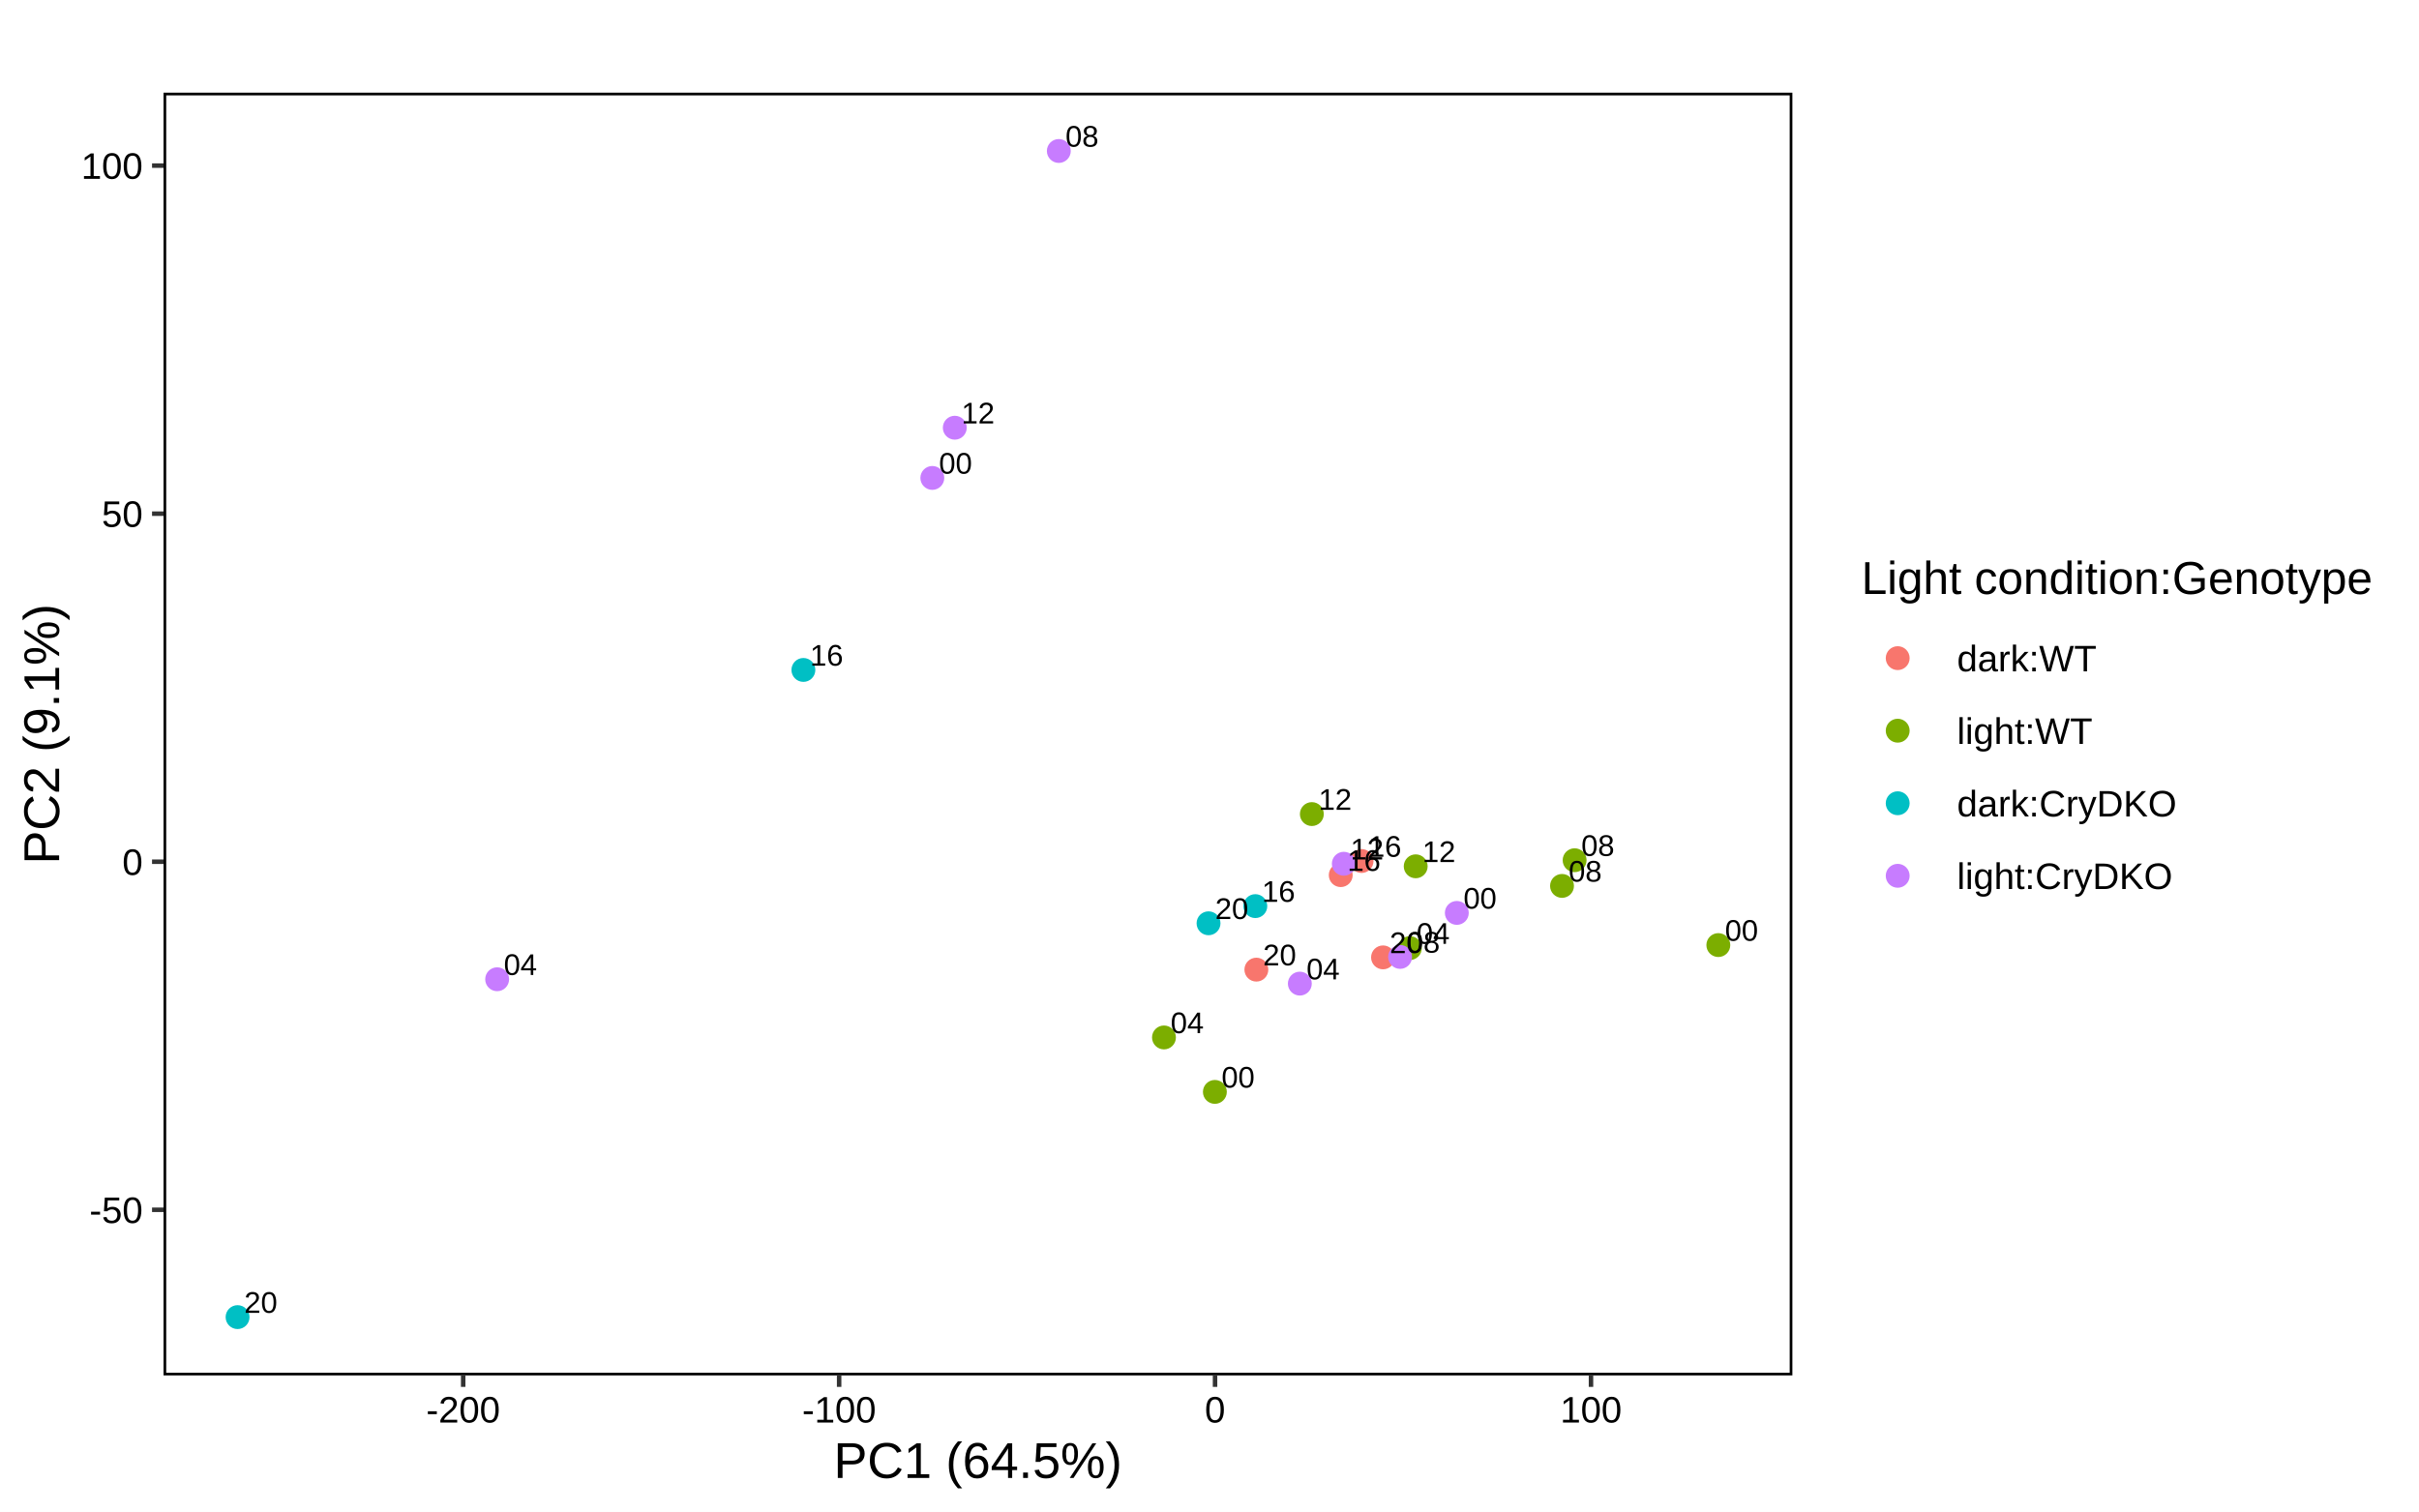
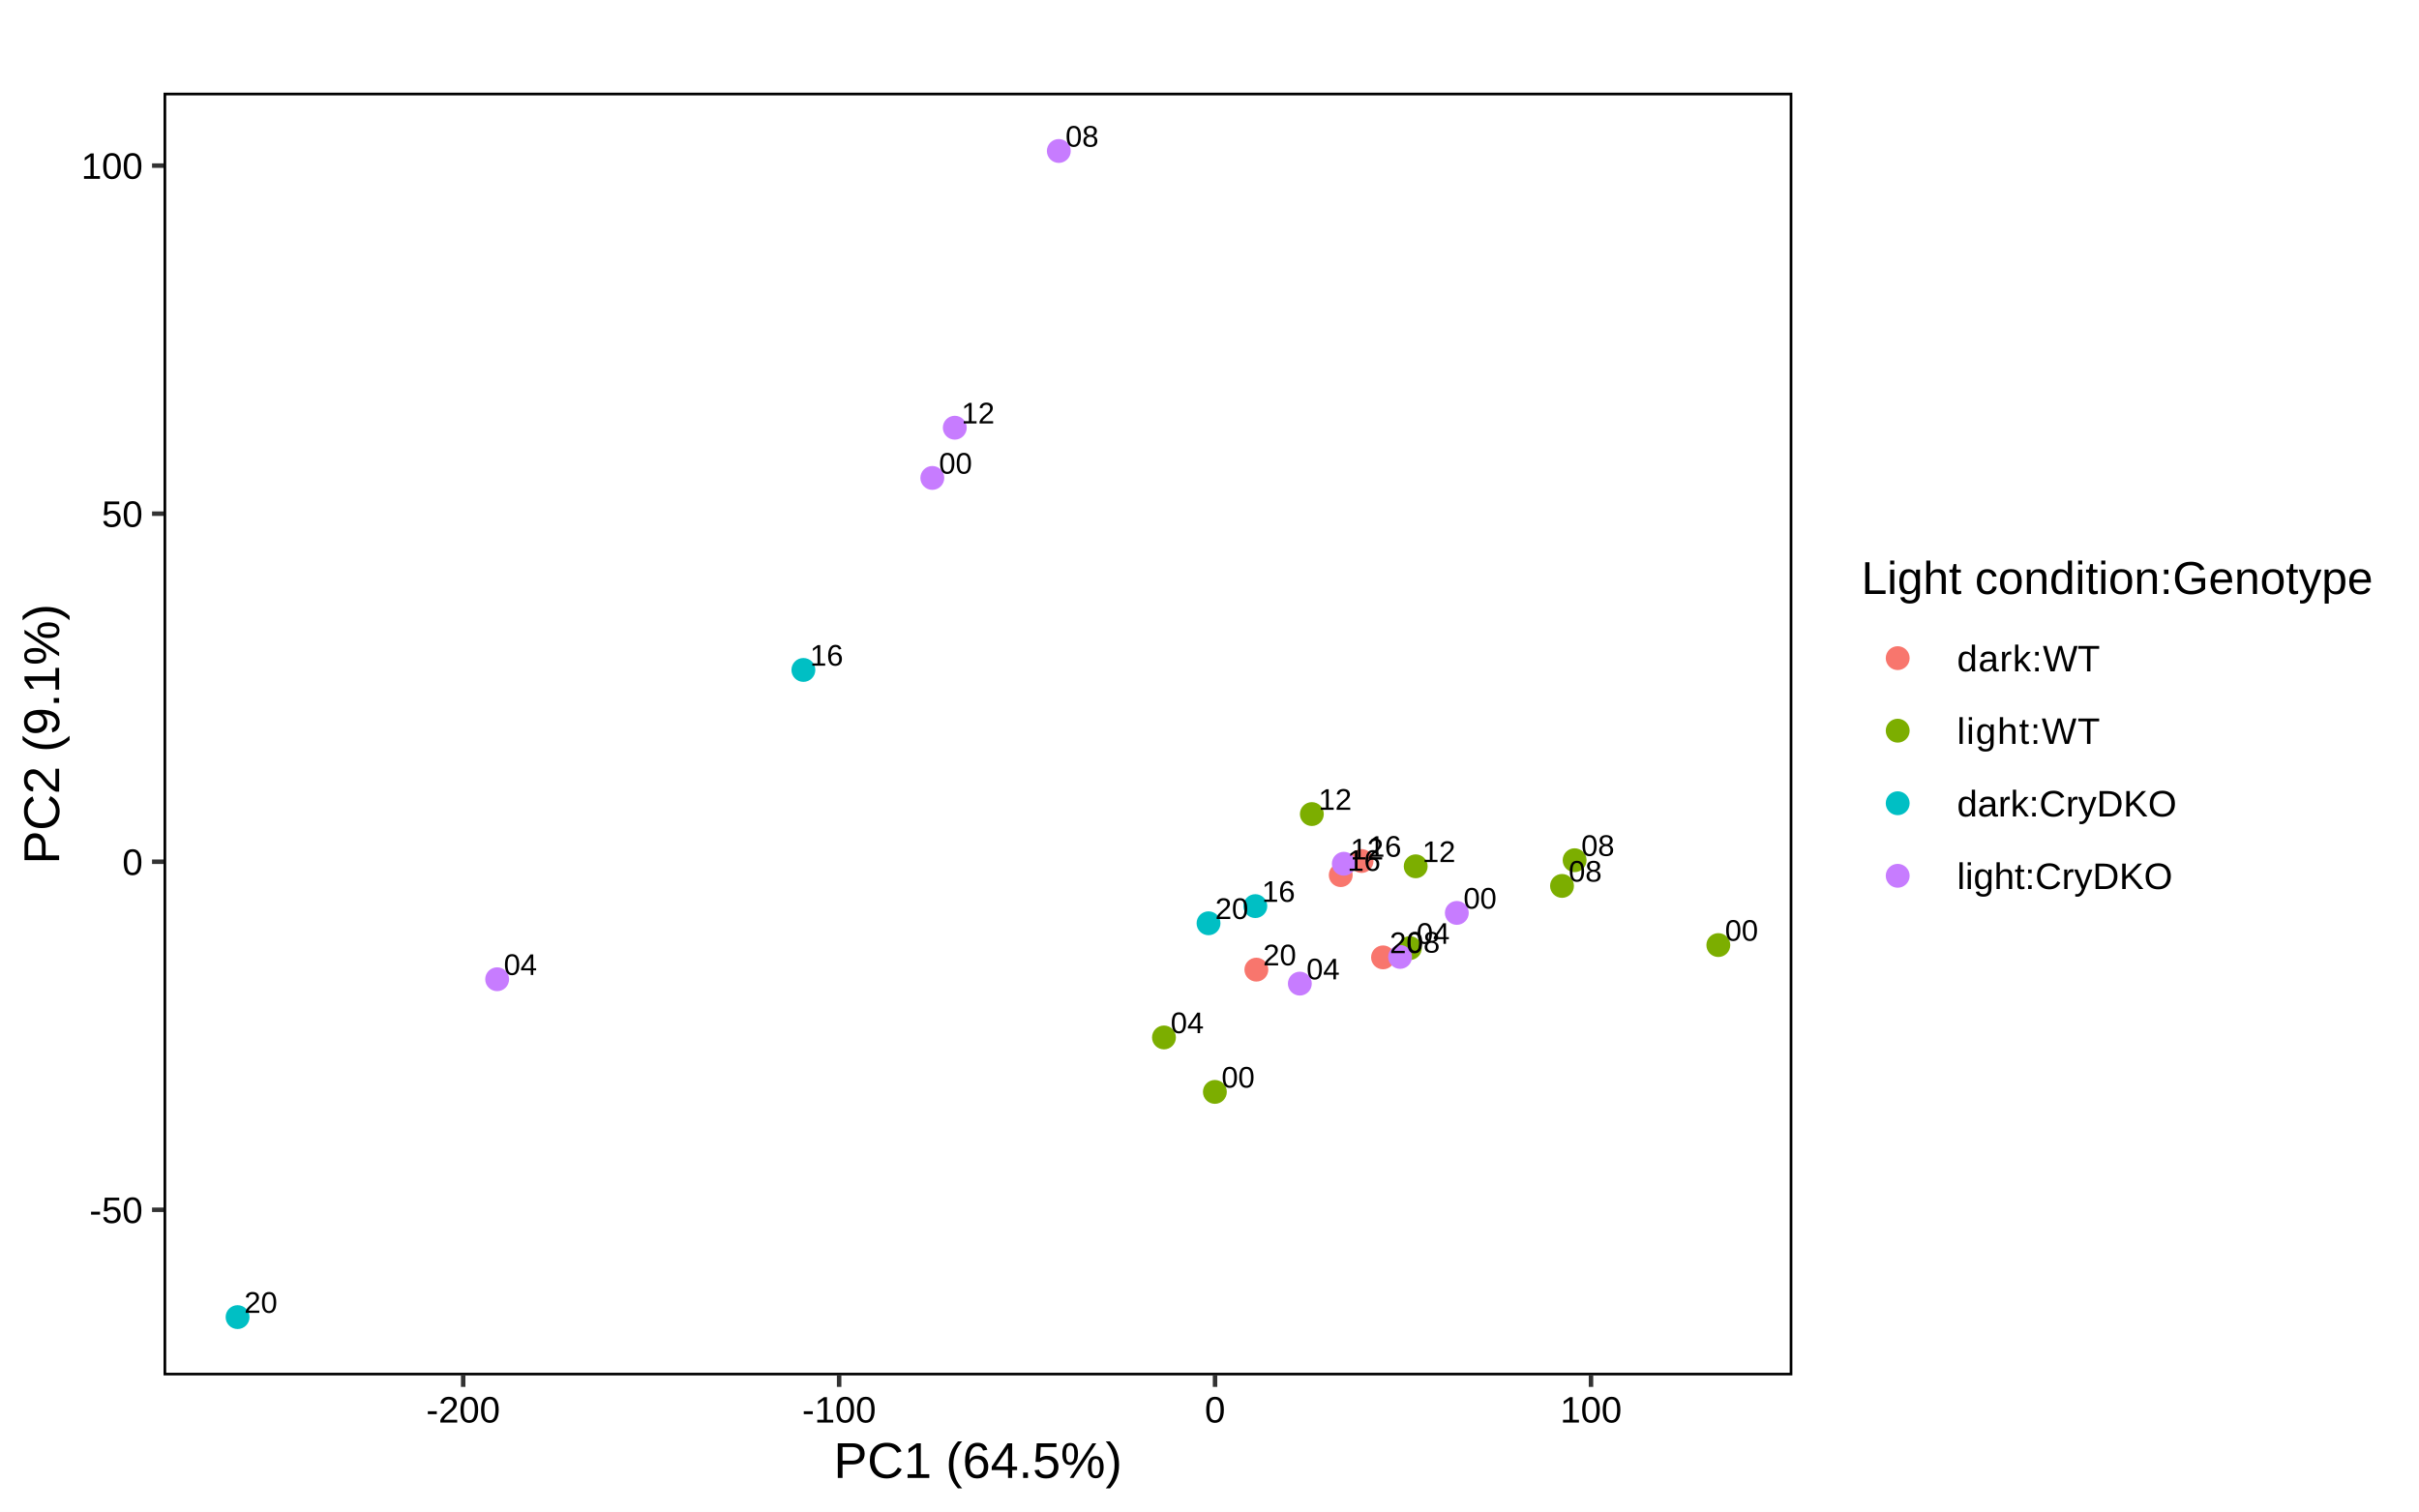
- <svg xmlns="http://www.w3.org/2000/svg" width="576.00pt" height="360.00pt" viewBox="0 0 576.00 360.00">
-   <g class="svglite">
-     <defs>
-       <style type="text/css">
-     .svglite line, .svglite polyline, .svglite polygon, .svglite path, .svglite rect, .svglite circle {
-       fill: none;
-       stroke: #000000;
-       stroke-linecap: round;
-       stroke-linejoin: round;
-       stroke-miterlimit: 10.00;
-     }
-     .svglite text {
-       white-space: pre;
-     }
-     .svglite g.glyphgroup path {
-       fill: inherit;
-       stroke: none;
-     }
-   </style>
-     </defs>
-     <rect width="100%" height="100%" style="stroke: none; fill: #FFFFFF;" />
-     <defs>
-       <clipPath id="cpMC4wMHw1NzYuMDB8MC4wMHwzNjAuMDA=">
-         <rect x="0.00" y="0.00" width="576.00" height="360.00" />
-       </clipPath>
-     </defs>
-     <g clip-path="url(#cpMC4wMHw1NzYuMDB8MC4wMHwzNjAuMDA=)">
-       <rect x="0.00" y="0.00" width="576.00" height="360.00" style="stroke-width: 1.07; stroke: #FFFFFF; fill: #FFFFFF;" />
+ <svg xmlns="http://www.w3.org/2000/svg" id="Layer_1" version="1.1" viewBox="0 0 576 360">
+   <defs>
+     <style>
+       .st0, .st1, .st2 {
+         fill: none;
+       }
+ 
+       .st3 {
+         font-size: 11px;
+       }
+ 
+       .st3, .st4, .st5, .st6 {
+         font-family: ArialMT, Arial;
+         isolation: isolate;
+       }
+ 
+       .st7 {
+         fill: #c77cff;
+         stroke: #c77cff;
+       }
+ 
+       .st7, .st8, .st1, .st2, .st9, .st10, .st11 {
+         stroke-linejoin: round;
+       }
+ 
+       .st7, .st8, .st2, .st9, .st10, .st11 {
+         stroke-linecap: round;
+       }
+ 
+       .st7, .st9, .st10, .st11 {
+         stroke-width: .71px;
+       }
+ 
+       .st8 {
+         stroke: #fff;
+       }
+ 
+       .st8, .st1 {
+         stroke-width: 1.07px;
+       }
+ 
+       .st8, .st12 {
+         fill: #fff;
+       }
+ 
+       .st4 {
+         font-size: 12px;
+       }
+ 
+       .st1 {
+         stroke: #333;
+       }
+ 
+       .st13 {
+         clip-path: url(#clippath-1);
+       }
+ 
+       .st14 {
+         clip-path: url(#clippath-2);
+       }
+ 
+       .st2 {
+         stroke: #000;
+         stroke-width: 1.28px;
+       }
+ 
+       .st9 {
+         fill: #00bfc4;
+         stroke: #00bfc4;
+       }
+ 
+       .st5 {
+         font-size: 8.8px;
+       }
+ 
+       .st10 {
+         fill: #7cae00;
+         stroke: #7cae00;
+       }
+ 
+       .st11 {
+         fill: #f8766d;
+         stroke: #f8766d;
+       }
+ 
+       .st15 {
+         clip-path: url(#clippath);
+       }
+ 
+       .st6 {
+         font-size: 7.11px;
+       }
+ 
+       .st16 {
+         letter-spacing: .02em;
+       }
+ 
+       .st17 {
+         letter-spacing: .03em;
+       }
+ 
+       .st18 {
+         letter-spacing: .01em;
+       }
+     </style>
+     <clipPath id="clippath">
+       <rect class="st0" y="0" width="576" height="360" />
+     </clipPath>
+     <clipPath id="clippath-1">
+       <rect class="st0" x="38.94" y="22.08" width="387.85" height="305.51" />
+     </clipPath>
+     <clipPath id="clippath-2">
+       <rect class="st0" y="0" width="576" height="360" />
+     </clipPath>
+   </defs>
+   <rect class="st12" y="0" width="576" height="360" />
+   <g class="st15">
+     <rect class="st8" y="0" width="576" height="360" />
+   </g>
+   <g class="st13">
+     <g>
+       <rect class="st12" x="38.94" y="22.08" width="387.85" height="305.51" />
+       <circle class="st10" cx="289.28" cy="260.06" r="2.49" />
+       <circle class="st10" cx="409.16" cy="225.09" r="2.49" />
+       <circle class="st10" cx="277.16" cy="247.09" r="2.49" />
+       <circle class="st10" cx="335.71" cy="225.81" r="2.49" />
+       <circle class="st10" cx="374.94" cy="204.88" r="2.49" />
+       <circle class="st10" cx="371.94" cy="211" r="2.49" />
+       <circle class="st10" cx="312.37" cy="193.89" r="2.49" />
+       <circle class="st10" cx="337.1" cy="206.33" r="2.49" />
+       <circle class="st11" cx="324.21" cy="205.07" r="2.49" />
+       <circle class="st11" cx="319.25" cy="208.43" r="2.49" />
+       <circle class="st11" cx="299.16" cy="230.94" r="2.49" />
+       <circle class="st11" cx="329.32" cy="228.02" r="2.49" />
+       <circle class="st7" cx="222" cy="113.83" r="2.49" />
+       <circle class="st7" cx="346.89" cy="217.43" r="2.49" />
+       <circle class="st7" cx="118.38" cy="233.23" r="2.49" />
+       <circle class="st7" cx="309.51" cy="234.27" r="2.49" />
+       <circle class="st7" cx="252.12" cy="35.96" r="2.49" />
+       <circle class="st7" cx="333.39" cy="227.91" r="2.49" />
+       <circle class="st7" cx="227.35" cy="101.87" r="2.49" />
+       <circle class="st7" cx="319.98" cy="205.72" r="2.49" />
+       <circle class="st9" cx="191.3" cy="159.56" r="2.49" />
+       <circle class="st9" cx="298.91" cy="215.81" r="2.49" />
+       <circle class="st9" cx="56.57" cy="313.7" r="2.49" />
+       <circle class="st9" cx="287.77" cy="219.9" r="2.49" />
+       <text class="st6" transform="translate(290.86 259.04)">
+         <tspan x="0" y="0">00</tspan>
+       </text>
+       <text class="st6" transform="translate(410.74 224.07)">
+         <tspan x="0" y="0">00</tspan>
+       </text>
+       <text class="st6" transform="translate(278.74 246.07)">
+         <tspan x="0" y="0">04</tspan>
+       </text>
+       <text class="st6" transform="translate(337.29 224.79)">
+         <tspan x="0" y="0">04</tspan>
+       </text>
+       <text class="st6" transform="translate(376.52 203.86)">
+         <tspan x="0" y="0">08</tspan>
+       </text>
+       <text class="st6" transform="translate(373.52 209.98)">
+         <tspan x="0" y="0">08</tspan>
+       </text>
+       <text class="st6" transform="translate(313.96 192.87)">
+         <tspan x="0" y="0">12</tspan>
+       </text>
+       <text class="st6" transform="translate(338.68 205.31)">
+         <tspan x="0" y="0">12</tspan>
+       </text>
+       <text class="st6" transform="translate(325.79 204.06)">
+         <tspan x="0" y="0">16</tspan>
+       </text>
+       <text class="st6" transform="translate(320.83 207.42)">
+         <tspan x="0" y="0">16</tspan>
+       </text>
+       <text class="st6" transform="translate(300.75 229.92)">
+         <tspan x="0" y="0">20</tspan>
+       </text>
+       <text class="st6" transform="translate(330.9 227)">
+         <tspan x="0" y="0">20</tspan>
+       </text>
+       <text class="st6" transform="translate(223.58 112.82)">
+         <tspan x="0" y="0">00</tspan>
+       </text>
+       <text class="st6" transform="translate(348.47 216.41)">
+         <tspan x="0" y="0">00</tspan>
+       </text>
+       <text class="st6" transform="translate(119.96 232.21)">
+         <tspan x="0" y="0">04</tspan>
+       </text>
+       <text class="st6" transform="translate(311.09 233.26)">
+         <tspan x="0" y="0">04</tspan>
+       </text>
+       <text class="st6" transform="translate(253.7 34.94)">
+         <tspan x="0" y="0">08</tspan>
+       </text>
+       <text class="st6" transform="translate(334.97 226.89)">
+         <tspan x="0" y="0">08</tspan>
+       </text>
+       <text class="st6" transform="translate(228.93 100.85)">
+         <tspan x="0" y="0">12</tspan>
+       </text>
+       <text class="st6" transform="translate(321.56 204.7)">
+         <tspan x="0" y="0">12</tspan>
+       </text>
+       <text class="st6" transform="translate(192.88 158.54)">
+         <tspan x="0" y="0">16</tspan>
+       </text>
+       <text class="st6" transform="translate(300.49 214.79)">
+         <tspan x="0" y="0">16</tspan>
+       </text>
+       <text class="st6" transform="translate(58.15 312.68)">
+         <tspan x="0" y="0">20</tspan>
+       </text>
+       <text class="st6" transform="translate(289.35 218.88)">
+         <tspan x="0" y="0">20</tspan>
+       </text>
+       <rect class="st2" x="38.94" y="22.08" width="387.85" height="305.51" />
    </g>
-     <defs>
-       <clipPath id="cpMzguOTR8NDI2Ljc5fDIyLjA4fDMyNy41OA==">
-         <rect x="38.94" y="22.08" width="387.85" height="305.51" />
-       </clipPath>
-     </defs>
-     <g clip-path="url(#cpMzguOTR8NDI2Ljc5fDIyLjA4fDMyNy41OA==)">
-       <rect x="38.94" y="22.08" width="387.85" height="305.51" style="stroke-width: 1.07; stroke: none; fill: #FFFFFF;" />
-       <circle cx="289.28" cy="260.06" r="2.49" style="stroke-width: 0.71; stroke: #7CAE00; fill: #7CAE00;" />
-       <circle cx="409.16" cy="225.09" r="2.49" style="stroke-width: 0.71; stroke: #7CAE00; fill: #7CAE00;" />
-       <circle cx="277.16" cy="247.09" r="2.49" style="stroke-width: 0.71; stroke: #7CAE00; fill: #7CAE00;" />
-       <circle cx="335.71" cy="225.81" r="2.49" style="stroke-width: 0.71; stroke: #7CAE00; fill: #7CAE00;" />
-       <circle cx="374.94" cy="204.88" r="2.49" style="stroke-width: 0.71; stroke: #7CAE00; fill: #7CAE00;" />
-       <circle cx="371.94" cy="211.00" r="2.49" style="stroke-width: 0.71; stroke: #7CAE00; fill: #7CAE00;" />
-       <circle cx="312.37" cy="193.89" r="2.49" style="stroke-width: 0.71; stroke: #7CAE00; fill: #7CAE00;" />
-       <circle cx="337.10" cy="206.33" r="2.49" style="stroke-width: 0.71; stroke: #7CAE00; fill: #7CAE00;" />
-       <circle cx="324.21" cy="205.07" r="2.49" style="stroke-width: 0.71; stroke: #F8766D; fill: #F8766D;" />
-       <circle cx="319.25" cy="208.43" r="2.49" style="stroke-width: 0.71; stroke: #F8766D; fill: #F8766D;" />
-       <circle cx="299.16" cy="230.94" r="2.49" style="stroke-width: 0.71; stroke: #F8766D; fill: #F8766D;" />
-       <circle cx="329.32" cy="228.02" r="2.49" style="stroke-width: 0.71; stroke: #F8766D; fill: #F8766D;" />
-       <circle cx="222.00" cy="113.83" r="2.49" style="stroke-width: 0.71; stroke: #C77CFF; fill: #C77CFF;" />
-       <circle cx="346.89" cy="217.43" r="2.49" style="stroke-width: 0.71; stroke: #C77CFF; fill: #C77CFF;" />
-       <circle cx="118.38" cy="233.23" r="2.49" style="stroke-width: 0.71; stroke: #C77CFF; fill: #C77CFF;" />
-       <circle cx="309.51" cy="234.27" r="2.49" style="stroke-width: 0.71; stroke: #C77CFF; fill: #C77CFF;" />
-       <circle cx="252.12" cy="35.96" r="2.49" style="stroke-width: 0.71; stroke: #C77CFF; fill: #C77CFF;" />
-       <circle cx="333.39" cy="227.91" r="2.49" style="stroke-width: 0.71; stroke: #C77CFF; fill: #C77CFF;" />
-       <circle cx="227.35" cy="101.87" r="2.49" style="stroke-width: 0.71; stroke: #C77CFF; fill: #C77CFF;" />
-       <circle cx="319.98" cy="205.72" r="2.49" style="stroke-width: 0.71; stroke: #C77CFF; fill: #C77CFF;" />
-       <circle cx="191.30" cy="159.56" r="2.49" style="stroke-width: 0.71; stroke: #00BFC4; fill: #00BFC4;" />
-       <circle cx="298.91" cy="215.81" r="2.49" style="stroke-width: 0.71; stroke: #00BFC4; fill: #00BFC4;" />
-       <circle cx="56.57" cy="313.70" r="2.49" style="stroke-width: 0.71; stroke: #00BFC4; fill: #00BFC4;" />
-       <circle cx="287.77" cy="219.90" r="2.49" style="stroke-width: 0.71; stroke: #00BFC4; fill: #00BFC4;" />
-       <text x="290.86" y="259.04" style="font-size: 7.11px; font-family: &quot;Arial&quot;;" textLength="7.91px" lengthAdjust="spacingAndGlyphs">00</text>
-       <text x="410.74" y="224.07" style="font-size: 7.11px; font-family: &quot;Arial&quot;;" textLength="7.91px" lengthAdjust="spacingAndGlyphs">00</text>
-       <text x="278.74" y="246.07" style="font-size: 7.11px; font-family: &quot;Arial&quot;;" textLength="7.91px" lengthAdjust="spacingAndGlyphs">04</text>
-       <text x="337.29" y="224.79" style="font-size: 7.11px; font-family: &quot;Arial&quot;;" textLength="7.91px" lengthAdjust="spacingAndGlyphs">04</text>
-       <text x="376.52" y="203.86" style="font-size: 7.11px; font-family: &quot;Arial&quot;;" textLength="7.91px" lengthAdjust="spacingAndGlyphs">08</text>
-       <text x="373.52" y="209.98" style="font-size: 7.11px; font-family: &quot;Arial&quot;;" textLength="7.91px" lengthAdjust="spacingAndGlyphs">08</text>
-       <text x="313.96" y="192.87" style="font-size: 7.11px; font-family: &quot;Arial&quot;;" textLength="7.91px" lengthAdjust="spacingAndGlyphs">12</text>
-       <text x="338.68" y="205.31" style="font-size: 7.11px; font-family: &quot;Arial&quot;;" textLength="7.91px" lengthAdjust="spacingAndGlyphs">12</text>
-       <text x="325.79" y="204.06" style="font-size: 7.11px; font-family: &quot;Arial&quot;;" textLength="7.91px" lengthAdjust="spacingAndGlyphs">16</text>
-       <text x="320.83" y="207.42" style="font-size: 7.11px; font-family: &quot;Arial&quot;;" textLength="7.91px" lengthAdjust="spacingAndGlyphs">16</text>
-       <text x="300.75" y="229.92" style="font-size: 7.11px; font-family: &quot;Arial&quot;;" textLength="7.91px" lengthAdjust="spacingAndGlyphs">20</text>
-       <text x="330.90" y="227.00" style="font-size: 7.11px; font-family: &quot;Arial&quot;;" textLength="7.91px" lengthAdjust="spacingAndGlyphs">20</text>
-       <text x="223.58" y="112.82" style="font-size: 7.11px; font-family: &quot;Arial&quot;;" textLength="7.91px" lengthAdjust="spacingAndGlyphs">00</text>
-       <text x="348.47" y="216.41" style="font-size: 7.11px; font-family: &quot;Arial&quot;;" textLength="7.91px" lengthAdjust="spacingAndGlyphs">00</text>
-       <text x="119.96" y="232.21" style="font-size: 7.11px; font-family: &quot;Arial&quot;;" textLength="7.91px" lengthAdjust="spacingAndGlyphs">04</text>
-       <text x="311.09" y="233.26" style="font-size: 7.11px; font-family: &quot;Arial&quot;;" textLength="7.91px" lengthAdjust="spacingAndGlyphs">04</text>
-       <text x="253.70" y="34.94" style="font-size: 7.11px; font-family: &quot;Arial&quot;;" textLength="7.91px" lengthAdjust="spacingAndGlyphs">08</text>
-       <text x="334.97" y="226.89" style="font-size: 7.11px; font-family: &quot;Arial&quot;;" textLength="7.91px" lengthAdjust="spacingAndGlyphs">08</text>
-       <text x="228.93" y="100.85" style="font-size: 7.11px; font-family: &quot;Arial&quot;;" textLength="7.91px" lengthAdjust="spacingAndGlyphs">12</text>
-       <text x="321.56" y="204.70" style="font-size: 7.11px; font-family: &quot;Arial&quot;;" textLength="7.91px" lengthAdjust="spacingAndGlyphs">12</text>
-       <text x="192.88" y="158.54" style="font-size: 7.11px; font-family: &quot;Arial&quot;;" textLength="7.91px" lengthAdjust="spacingAndGlyphs">16</text>
-       <text x="300.49" y="214.79" style="font-size: 7.11px; font-family: &quot;Arial&quot;;" textLength="7.91px" lengthAdjust="spacingAndGlyphs">16</text>
-       <text x="58.15" y="312.68" style="font-size: 7.11px; font-family: &quot;Arial&quot;;" textLength="7.91px" lengthAdjust="spacingAndGlyphs">20</text>
-       <text x="289.35" y="218.88" style="font-size: 7.11px; font-family: &quot;Arial&quot;;" textLength="7.91px" lengthAdjust="spacingAndGlyphs">20</text>
-       <rect x="38.94" y="22.08" width="387.85" height="305.51" style="stroke-width: 1.28;" />
-     </g>
-     <g clip-path="url(#cpMC4wMHw1NzYuMDB8MC4wMHwzNjAuMDA=)">
-       <text x="34.01" y="291.29" text-anchor="end" style="font-size: 8.80px; font-family: &quot;Arial&quot;;" textLength="12.70px" lengthAdjust="spacingAndGlyphs">-50</text>
-       <text x="34.01" y="208.39" text-anchor="end" style="font-size: 8.80px; font-family: &quot;Arial&quot;;" textLength="4.89px" lengthAdjust="spacingAndGlyphs">0</text>
-       <text x="34.01" y="125.49" text-anchor="end" style="font-size: 8.80px; font-family: &quot;Arial&quot;;" textLength="9.78px" lengthAdjust="spacingAndGlyphs">50</text>
-       <text x="34.01" y="42.59" text-anchor="end" style="font-size: 8.80px; font-family: &quot;Arial&quot;;" textLength="14.67px" lengthAdjust="spacingAndGlyphs">100</text>
-       <polyline points="36.20,288.14 38.94,288.14 " style="stroke-width: 1.07; stroke: #333333; stroke-linecap: butt;" />
-       <polyline points="36.20,205.24 38.94,205.24 " style="stroke-width: 1.07; stroke: #333333; stroke-linecap: butt;" />
-       <polyline points="36.20,122.34 38.94,122.34 " style="stroke-width: 1.07; stroke: #333333; stroke-linecap: butt;" />
-       <polyline points="36.20,39.44 38.94,39.44 " style="stroke-width: 1.07; stroke: #333333; stroke-linecap: butt;" />
-       <polyline points="110.29,330.32 110.29,327.58 " style="stroke-width: 1.07; stroke: #333333; stroke-linecap: butt;" />
-       <polyline points="199.81,330.32 199.81,327.58 " style="stroke-width: 1.07; stroke: #333333; stroke-linecap: butt;" />
-       <polyline points="289.32,330.32 289.32,327.58 " style="stroke-width: 1.07; stroke: #333333; stroke-linecap: butt;" />
-       <polyline points="378.84,330.32 378.84,327.58 " style="stroke-width: 1.07; stroke: #333333; stroke-linecap: butt;" />
-       <text x="110.29" y="338.81" text-anchor="middle" style="font-size: 8.80px; font-family: &quot;Arial&quot;;" textLength="17.59px" lengthAdjust="spacingAndGlyphs">-200</text>
-       <text x="199.81" y="338.81" text-anchor="middle" style="font-size: 8.80px; font-family: &quot;Arial&quot;;" textLength="17.59px" lengthAdjust="spacingAndGlyphs">-100</text>
-       <text x="289.32" y="338.81" text-anchor="middle" style="font-size: 8.80px; font-family: &quot;Arial&quot;;" textLength="4.89px" lengthAdjust="spacingAndGlyphs">0</text>
-       <text x="378.84" y="338.81" text-anchor="middle" style="font-size: 8.80px; font-family: &quot;Arial&quot;;" textLength="14.67px" lengthAdjust="spacingAndGlyphs">100</text>
-       <text x="232.86" y="352.00" text-anchor="middle" style="font-size: 12.00px; font-family: &quot;Arial&quot;;" textLength="68.69px" lengthAdjust="spacingAndGlyphs">PC1 (64.5%)</text>
-       <text transform="translate(14.08,174.83) rotate(-90)" text-anchor="middle" style="font-size: 12.00px; font-family: &quot;Arial&quot;;" textLength="62.02px" lengthAdjust="spacingAndGlyphs">PC2 (9.1%)</text>
-       <rect x="437.75" y="126.95" width="132.77" height="95.75" style="stroke-width: 1.07; stroke: none; fill: #FFFFFF;" />
-       <text x="443.23" y="141.47" style="font-size: 11.00px; font-family: &quot;Arial&quot;;" textLength="121.81px" lengthAdjust="spacingAndGlyphs">Light condition:Genotype</text>
-       <circle cx="451.87" cy="156.75" r="2.49" style="stroke-width: 0.71; stroke: #F8766D; fill: #F8766D;" />
-       <circle cx="451.87" cy="174.03" r="2.49" style="stroke-width: 0.71; stroke: #7CAE00; fill: #7CAE00;" />
-       <circle cx="451.87" cy="191.31" r="2.49" style="stroke-width: 0.71; stroke: #00BFC4; fill: #00BFC4;" />
-       <circle cx="451.87" cy="208.59" r="2.49" style="stroke-width: 0.71; stroke: #C77CFF; fill: #C77CFF;" />
-       <text x="465.99" y="159.90" style="font-size: 8.80px; font-family: &quot;Arial&quot;;" textLength="33.22px" lengthAdjust="spacingAndGlyphs">dark:WT</text>
-       <text x="465.99" y="177.18" style="font-size: 8.80px; font-family: &quot;Arial&quot;;" textLength="32.23px" lengthAdjust="spacingAndGlyphs">light:WT</text>
-       <text x="465.99" y="194.46" style="font-size: 8.80px; font-family: &quot;Arial&quot;;" textLength="52.31px" lengthAdjust="spacingAndGlyphs">dark:CryDKO</text>
-       <text x="465.99" y="211.74" style="font-size: 8.80px; font-family: &quot;Arial&quot;;" textLength="51.33px" lengthAdjust="spacingAndGlyphs">light:CryDKO</text>
+   </g>
+   <g class="st14">
+     <g>
+       <text class="st5" transform="translate(21.29 291.29)">
+         <tspan x="0" y="0">-50</tspan>
+       </text>
+       <text class="st5" transform="translate(29.12 208.39)">
+         <tspan x="0" y="0">0</tspan>
+       </text>
+       <text class="st5" transform="translate(24.22 125.49)">
+         <tspan x="0" y="0">50</tspan>
+       </text>
+       <text class="st5" transform="translate(19.33 42.59)">
+         <tspan x="0" y="0">100</tspan>
+       </text>
+       <line class="st1" x1="36.2" y1="288.14" x2="38.94" y2="288.14" />
+       <line class="st1" x1="36.2" y1="205.24" x2="38.94" y2="205.24" />
+       <line class="st1" x1="36.2" y1="122.34" x2="38.94" y2="122.34" />
+       <line class="st1" x1="36.2" y1="39.44" x2="38.94" y2="39.44" />
+       <line class="st1" x1="110.29" y1="330.32" x2="110.29" y2="327.58" />
+       <line class="st1" x1="199.81" y1="330.32" x2="199.81" y2="327.58" />
+       <line class="st1" x1="289.32" y1="330.32" x2="289.32" y2="327.58" />
+       <line class="st1" x1="378.84" y1="330.32" x2="378.84" y2="327.58" />
+       <text class="st5" transform="translate(101.48 338.81)">
+         <tspan x="0" y="0">-200</tspan>
+       </text>
+       <text class="st5" transform="translate(191 338.81)">
+         <tspan x="0" y="0">-100</tspan>
+       </text>
+       <text class="st5" transform="translate(286.87 338.81)">
+         <tspan x="0" y="0">0</tspan>
+       </text>
+       <text class="st5" transform="translate(371.5 338.81)">
+         <tspan x="0" y="0">100</tspan>
+       </text>
+       <text class="st4" transform="translate(198.51 352)">
+         <tspan x="0" y="0">PC1 (64.5%)</tspan>
+       </text>
+       <text class="st4" transform="translate(14.08 205.84) rotate(-90)">
+         <tspan x="0" y="0">PC2 (9.1%)</tspan>
+       </text>
+       <rect class="st12" x="437.75" y="126.95" width="132.77" height="95.75" />
+       <text class="st3" transform="translate(443.23 141.47)">
+         <tspan x="0" y="0">Light</tspan>
+         <tspan class="st18" x="23.85" y="0"> </tspan>
+         <tspan x="27.02" y="0">condition:Genotype</tspan>
+       </text>
+       <circle class="st11" cx="451.87" cy="156.75" r="2.49" />
+       <circle class="st10" cx="451.87" cy="174.03" r="2.49" />
+       <circle class="st9" cx="451.87" cy="191.31" r="2.49" />
+       <circle class="st7" cx="451.87" cy="208.59" r="2.49" />
+       <text class="st5" transform="translate(465.99 159.9)">
+         <tspan class="st16" x="0" y="0">dark:W</tspan>
+         <tspan x="28.68" y="0">T</tspan>
+       </text>
+       <text class="st5" transform="translate(465.99 177.18)">
+         <tspan class="st17" x="0" y="0">light:W</tspan>
+         <tspan x="28.68" y="0">T</tspan>
+       </text>
+       <text class="st5" transform="translate(465.99 194.46)">
+         <tspan x="0" y="0">dark:CryDKO</tspan>
+       </text>
+       <text class="st5" transform="translate(465.99 211.74)">
+         <tspan x="0" y="0">light:CryDKO</tspan>
+       </text>
    </g>
  </g>
</svg>
